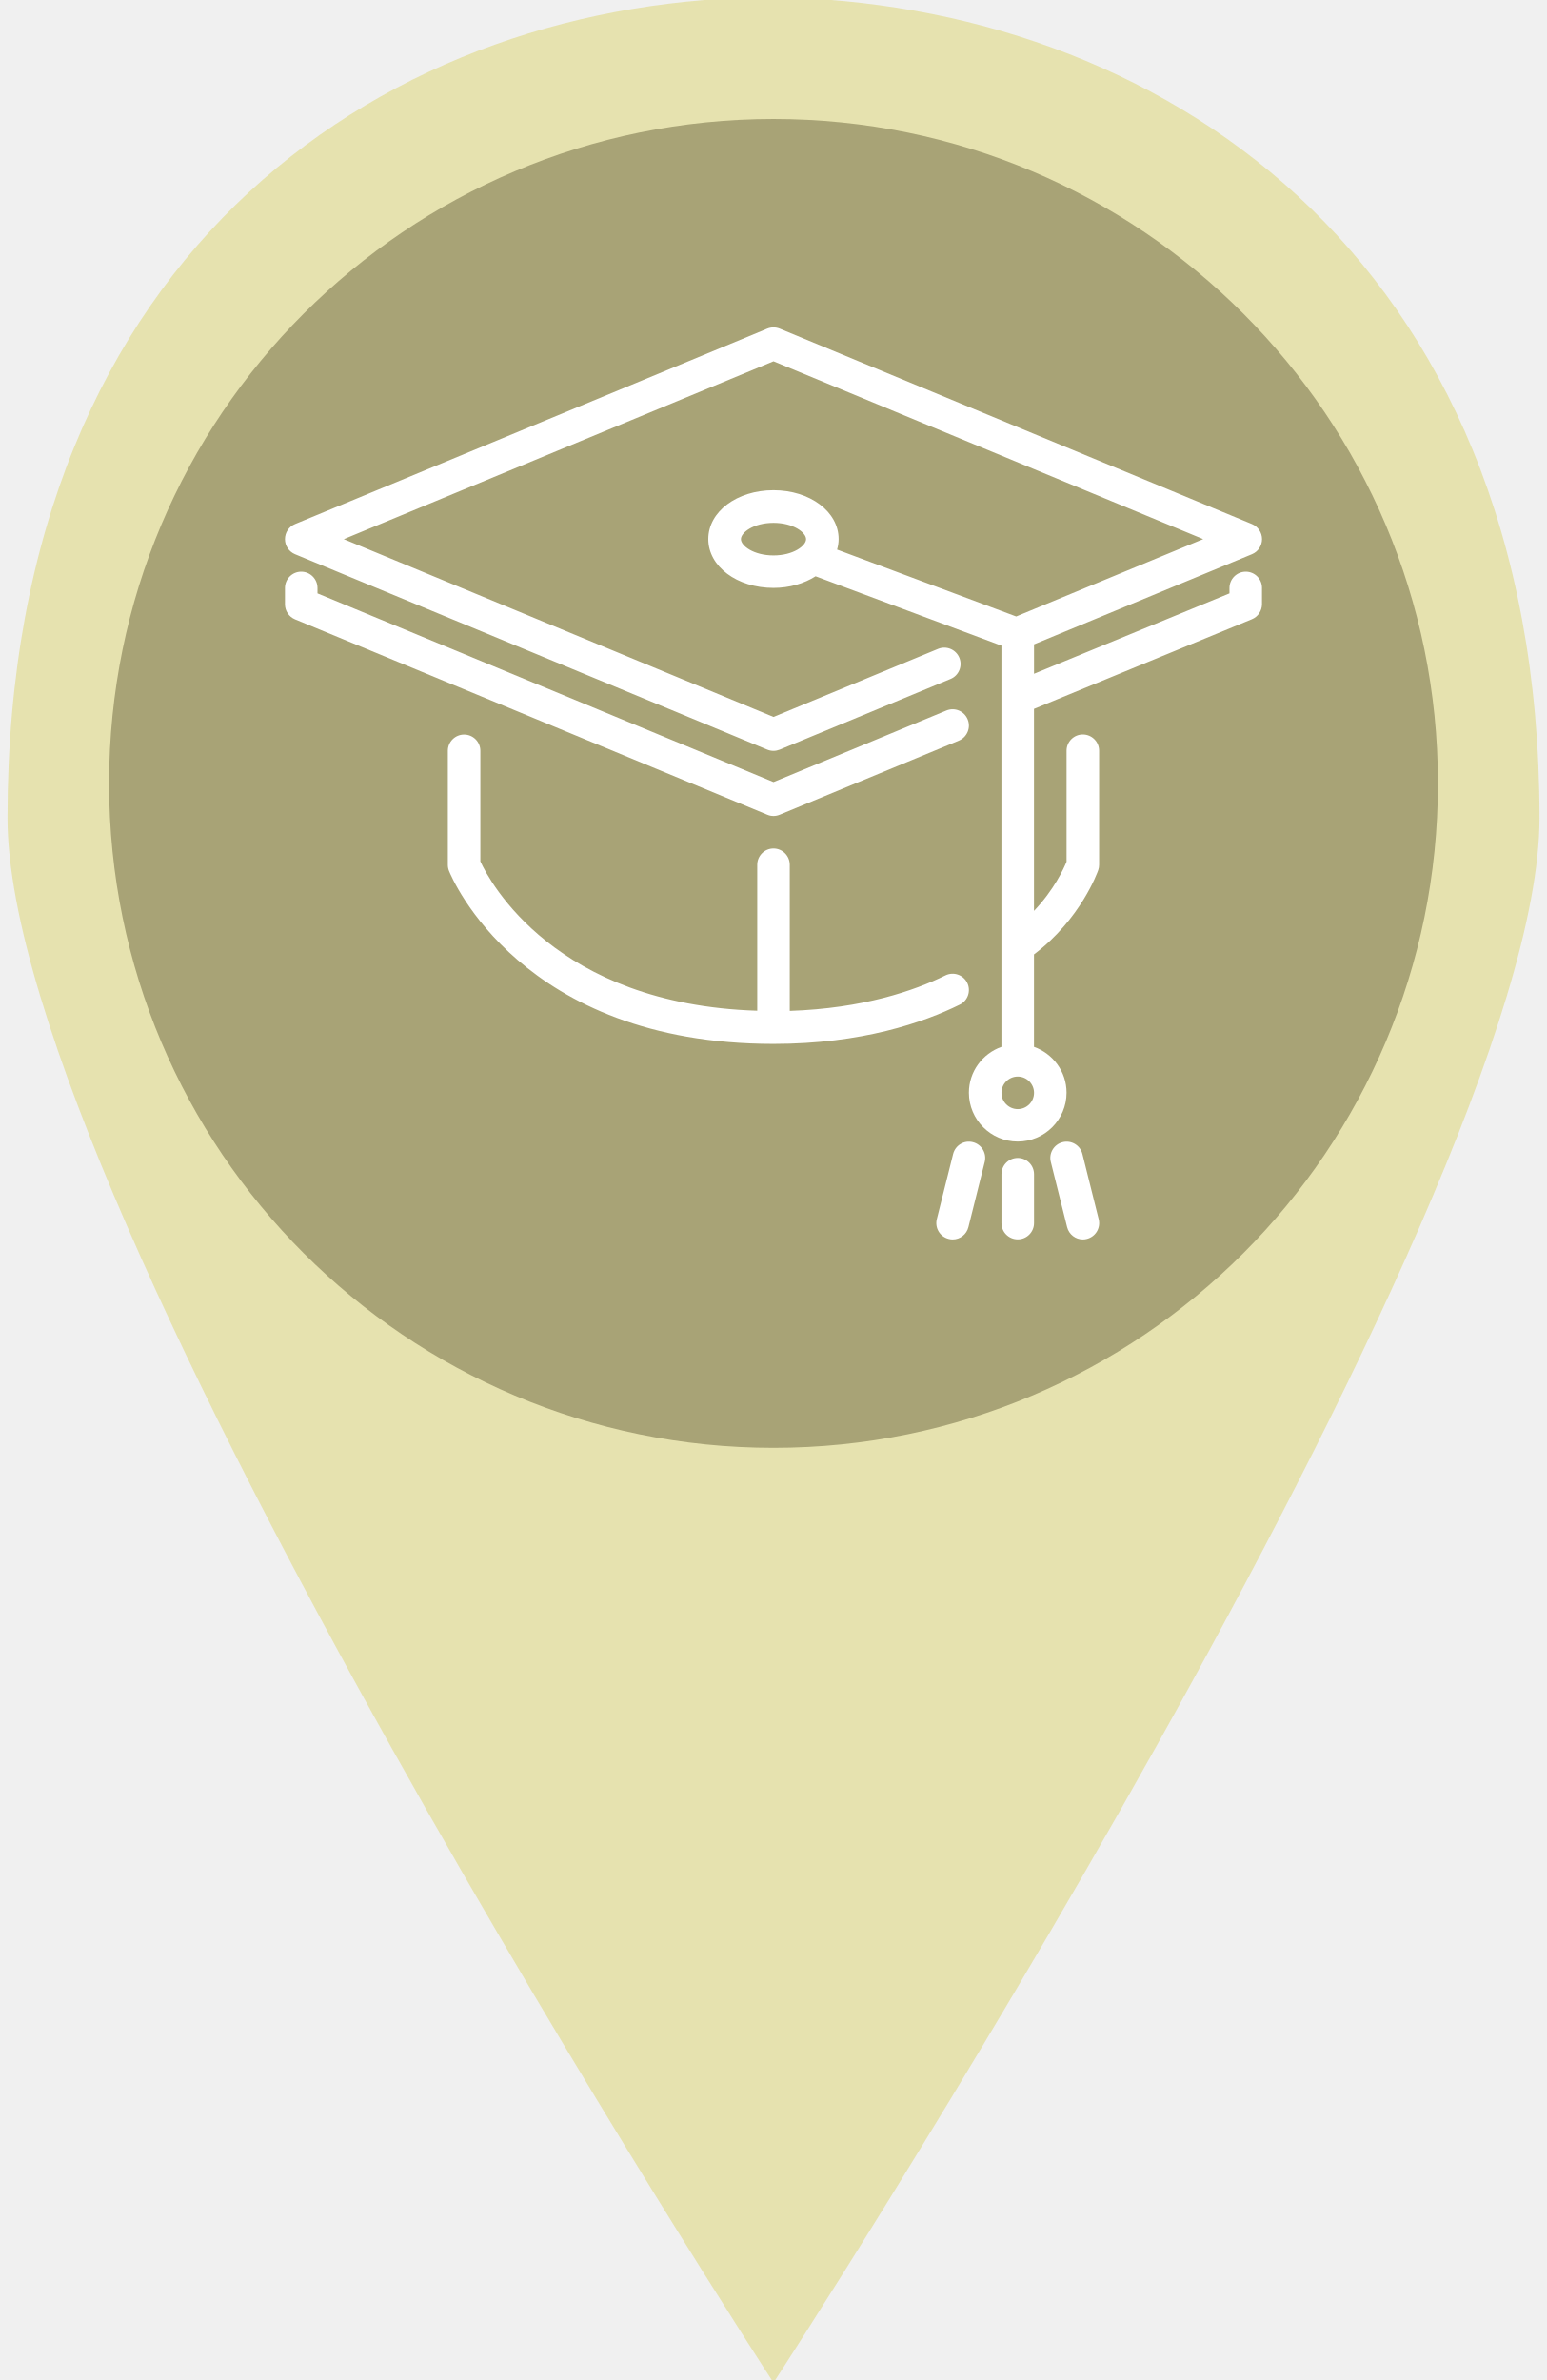
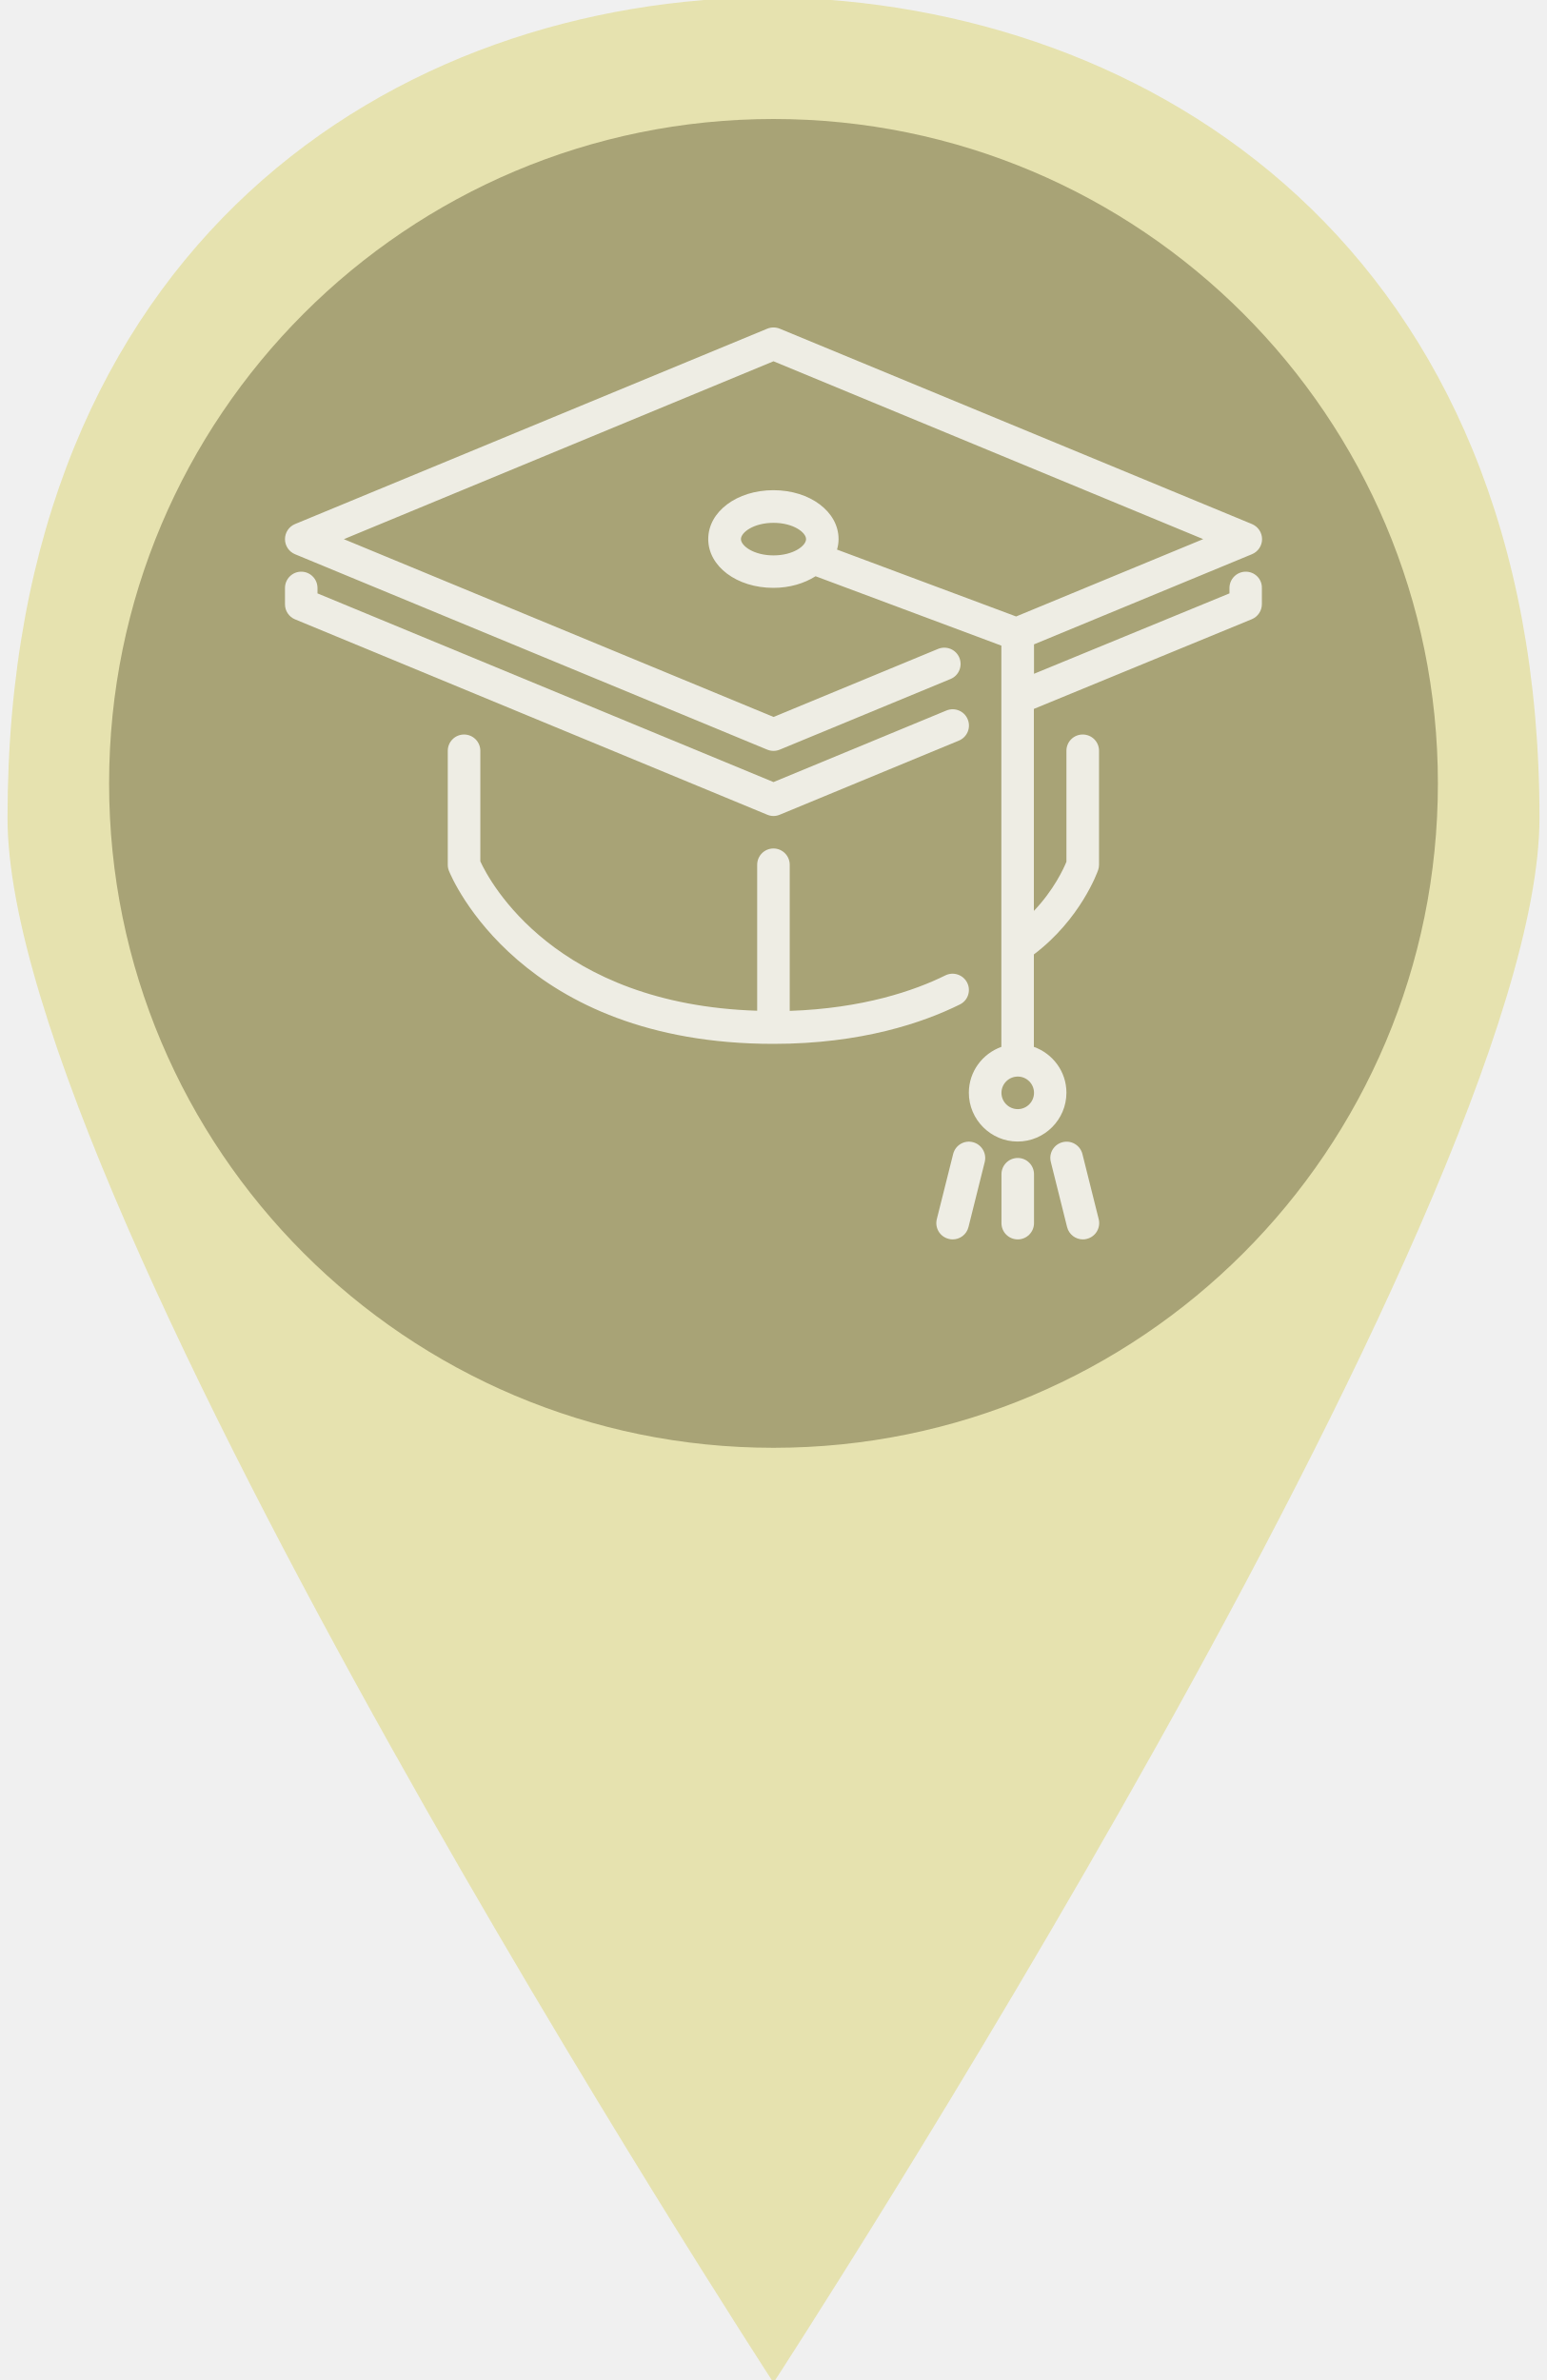
- <svg xmlns="http://www.w3.org/2000/svg" version="1.1" id="Layer_1" x="0px" y="0px" width="32.5px" height="50px" viewBox="0 0 39 60" enable-background="new 0 0 39 60" xml:space="preserve">
+ <svg xmlns="http://www.w3.org/2000/svg" version="1.1" id="Layer_1" x="0px" y="0px" width="32.5px" height="50px" viewBox="0 0 32.5 50" enable-background="new 0 0 32.5 50" xml:space="preserve">
  <g>
-     <path fill="#E6E2AF" d="M19.5,60.068L19.5,60.068c0,0,19.311-29.654,19.311-39.447c0-14.346-9.793-20.553-19.311-20.69   c-9.517,0-19.311,6.207-19.311,20.69C0.189,30.414,19.5,60.068,19.5,60.068L19.5,60.068z" />
+     <path fill="#E6E2AF" d="M16.25,50.057L16.25,50.057c0,0,16.092-24.711,16.092-32.873c0-11.955-8.16-17.127-16.092-17.242   c-7.931,0-16.092,5.173-16.092,17.242C0.158,25.345,16.25,50.057,16.25,50.057L16.25,50.057z" />
  </g>
-   <circle fill="#A8A376" cx="19.5" cy="19.75" r="16.75" />
-   <g>
+   <circle fill="#A8A376" cx="16.25" cy="16.458" r="13.958" />
+   <g opacity="0.8">
    <g>
      <g>
-         <path fill="#FFFFFF" d="M24.525,28.794c-0.22-0.056-0.442,0.079-0.497,0.299l-0.411,1.642c-0.055,0.221,0.079,0.443,0.3,0.498     c0.033,0.009,0.066,0.013,0.1,0.013c0.184,0,0.351-0.124,0.397-0.311l0.411-1.643C24.88,29.072,24.746,28.849,24.525,28.794z" />
-         <path fill="#FFFFFF" d="M19.5,20.571c0.053,0,0.106-0.011,0.157-0.032l4.516-1.868c0.209-0.087,0.309-0.327,0.222-0.536     c-0.086-0.21-0.327-0.309-0.536-0.223L19.5,19.716L8.004,14.959v-0.136c0-0.227-0.184-0.411-0.41-0.411s-0.41,0.185-0.41,0.411     v0.41c0,0.167,0.1,0.316,0.253,0.38l11.906,4.926C19.394,20.561,19.446,20.571,19.5,20.571z" />
-         <path fill="#FFFFFF" d="M24.384,24.777c-0.1-0.203-0.346-0.287-0.55-0.187c-0.779,0.385-2.082,0.833-3.924,0.895v-3.683     c0-0.227-0.184-0.411-0.41-0.411s-0.41,0.185-0.41,0.411v3.679c-5.099-0.162-6.743-3.25-6.98-3.765v-2.788     c0-0.227-0.184-0.41-0.41-0.41s-0.41,0.184-0.41,0.41v2.874c0,0.052,0.01,0.104,0.029,0.152c0.071,0.178,1.818,4.363,8.182,4.363     c2.224,0,3.782-0.539,4.698-0.992C24.401,25.226,24.484,24.979,24.384,24.777z" />
-         <path fill="#FFFFFF" d="M25.658,29.192c-0.228,0-0.411,0.184-0.411,0.41v1.232c0,0.227,0.184,0.41,0.411,0.41     c0.227,0,0.41-0.184,0.41-0.41v-1.232C26.068,29.376,25.885,29.192,25.658,29.192z" />
-         <path fill="#FFFFFF" d="M31.406,14.412c-0.228,0-0.411,0.185-0.411,0.411v0.136l-4.927,2.027v-0.742l5.494-2.273     c0.153-0.063,0.254-0.213,0.254-0.379c0-0.167-0.101-0.316-0.253-0.38L19.657,8.285c-0.102-0.041-0.214-0.041-0.314,0     L7.437,13.212c-0.153,0.063-0.253,0.213-0.253,0.38c0,0.166,0.1,0.315,0.253,0.379l11.906,4.927     c0.051,0.021,0.104,0.031,0.157,0.031s0.106-0.011,0.157-0.031l4.305-1.781c0.21-0.086,0.309-0.326,0.223-0.536     c-0.087-0.21-0.327-0.309-0.536-0.223L19.5,18.074L8.667,13.592L19.5,9.108l10.832,4.483l-4.714,1.95l-4.515-1.686     c0.024-0.086,0.039-0.174,0.039-0.265c0-0.691-0.722-1.232-1.643-1.232s-1.643,0.541-1.643,1.232c0,0.69,0.722,1.231,1.643,1.231     c0.411,0,0.777-0.112,1.062-0.293l4.685,1.749v1.315v0.001v8.799c-0.476,0.17-0.82,0.621-0.82,1.155     c0,0.68,0.553,1.232,1.231,1.232s1.231-0.553,1.231-1.232c0-0.534-0.345-0.985-0.821-1.155v-2.331     c1.179-0.89,1.602-2.074,1.62-2.127c0.015-0.043,0.022-0.088,0.022-0.134v-2.874c0-0.227-0.184-0.41-0.411-0.41     c-0.227,0-0.41,0.184-0.41,0.41v2.798c-0.071,0.174-0.317,0.711-0.821,1.24v-5.093l5.494-2.261     c0.153-0.063,0.254-0.213,0.254-0.38v-0.41C31.816,14.597,31.633,14.412,31.406,14.412z M19.5,14.002     c-0.502,0-0.821-0.243-0.821-0.41c0-0.168,0.319-0.411,0.821-0.411c0.501,0,0.821,0.243,0.821,0.411     C20.321,13.759,20.001,14.002,19.5,14.002z M25.658,27.961c-0.227,0-0.411-0.185-0.411-0.411c0-0.226,0.185-0.41,0.411-0.41     s0.41,0.185,0.41,0.41C26.068,27.776,25.885,27.961,25.658,27.961z" />
-         <path fill="#FFFFFF" d="M27.288,29.093c-0.055-0.22-0.278-0.354-0.498-0.299c-0.22,0.055-0.354,0.278-0.299,0.498l0.411,1.643     c0.047,0.187,0.214,0.311,0.397,0.311c0.033,0,0.066-0.004,0.1-0.013c0.221-0.055,0.354-0.277,0.299-0.498L27.288,29.093z" />
+         <path fill="#FFFFFF" d="M20.438,23.995c-0.184-0.047-0.368,0.066-0.414,0.249l-0.343,1.368c-0.046,0.185,0.065,0.369,0.25,0.415     c0.028,0.008,0.056,0.011,0.083,0.011c0.154,0,0.293-0.103,0.332-0.259l0.342-1.369C20.733,24.227,20.621,24.041,20.438,23.995z" />
+         <path fill="#FFFFFF" d="M16.25,17.143c0.044,0,0.088-0.009,0.131-0.027l3.764-1.557c0.174-0.072,0.258-0.272,0.185-0.447     c-0.071-0.175-0.272-0.257-0.446-0.186L16.25,16.43l-9.58-3.964v-0.113c0-0.189-0.153-0.343-0.342-0.343     c-0.188,0-0.341,0.154-0.341,0.343v0.342c0,0.139,0.083,0.263,0.21,0.316l9.922,4.105C16.162,17.134,16.205,17.143,16.25,17.143z     " />
+         <path fill="#FFFFFF" d="M20.32,20.647c-0.084-0.169-0.289-0.239-0.459-0.156c-0.648,0.321-1.734,0.694-3.27,0.746v-3.069     c0-0.189-0.153-0.343-0.342-0.343s-0.342,0.154-0.342,0.343v3.066c-4.249-0.135-5.619-2.708-5.816-3.138v-2.323     c0-0.189-0.153-0.342-0.342-0.342s-0.342,0.153-0.342,0.342v2.395c0,0.043,0.008,0.086,0.024,0.126     c0.059,0.148,1.515,3.636,6.818,3.636c1.853,0,3.151-0.449,3.915-0.827C20.334,21.021,20.403,20.816,20.32,20.647z" />
+         <path fill="#FFFFFF" d="M21.382,24.327c-0.19,0-0.343,0.153-0.343,0.342v1.027c0,0.189,0.153,0.342,0.343,0.342     c0.188,0,0.341-0.154,0.341-0.342v-1.027C21.723,24.48,21.57,24.327,21.382,24.327z" />
+         <path fill="#FFFFFF" d="M26.172,12.01c-0.19,0-0.343,0.154-0.343,0.343v0.113l-4.106,1.689v-0.618l4.579-1.894     c0.128-0.053,0.212-0.178,0.212-0.316c0-0.139-0.084-0.263-0.211-0.317l-9.922-4.105c-0.085-0.034-0.178-0.034-0.262,0     L6.197,11.01c-0.127,0.053-0.21,0.178-0.21,0.317c0,0.138,0.083,0.263,0.21,0.316l9.922,4.106     c0.042,0.017,0.087,0.026,0.131,0.026s0.088-0.009,0.131-0.026l3.588-1.484c0.175-0.072,0.257-0.271,0.186-0.447     c-0.072-0.175-0.272-0.257-0.447-0.186l-3.457,1.43l-9.027-3.735L16.25,7.59l9.027,3.736l-3.93,1.625l-3.762-1.405     c0.02-0.072,0.032-0.145,0.032-0.221c0-0.576-0.602-1.027-1.369-1.027s-1.369,0.451-1.369,1.027c0,0.575,0.602,1.025,1.369,1.025     c0.343,0,0.647-0.093,0.886-0.244l3.903,1.458v1.096v0v7.333c-0.396,0.142-0.683,0.518-0.683,0.963     c0,0.566,0.461,1.026,1.025,1.026s1.025-0.461,1.025-1.026c0-0.445-0.287-0.821-0.684-0.963v-1.942     c0.982-0.742,1.335-1.729,1.35-1.772c0.013-0.036,0.019-0.073,0.019-0.112v-2.395c0-0.189-0.153-0.341-0.343-0.341     s-0.342,0.153-0.342,0.341v2.332c-0.059,0.145-0.264,0.592-0.684,1.033v-4.244l4.578-1.884c0.127-0.052,0.212-0.177,0.212-0.317     V12.35C26.514,12.164,26.361,12.01,26.172,12.01z M16.25,11.668c-0.418,0-0.684-0.203-0.684-0.342     c0-0.14,0.266-0.342,0.684-0.342c0.417,0,0.684,0.202,0.684,0.342C16.934,11.466,16.667,11.668,16.25,11.668z M21.382,23.301     c-0.189,0-0.343-0.154-0.343-0.342c0-0.188,0.154-0.342,0.343-0.342s0.341,0.154,0.341,0.342     C21.723,23.146,21.57,23.301,21.382,23.301z" />
+         <path fill="#FFFFFF" d="M22.74,24.244c-0.046-0.183-0.232-0.295-0.415-0.249c-0.184,0.046-0.296,0.231-0.249,0.415l0.342,1.369     c0.039,0.156,0.179,0.259,0.331,0.259c0.028,0,0.056-0.003,0.083-0.011c0.185-0.046,0.295-0.23,0.25-0.415L22.74,24.244z" />
      </g>
    </g>
  </g>
</svg>
